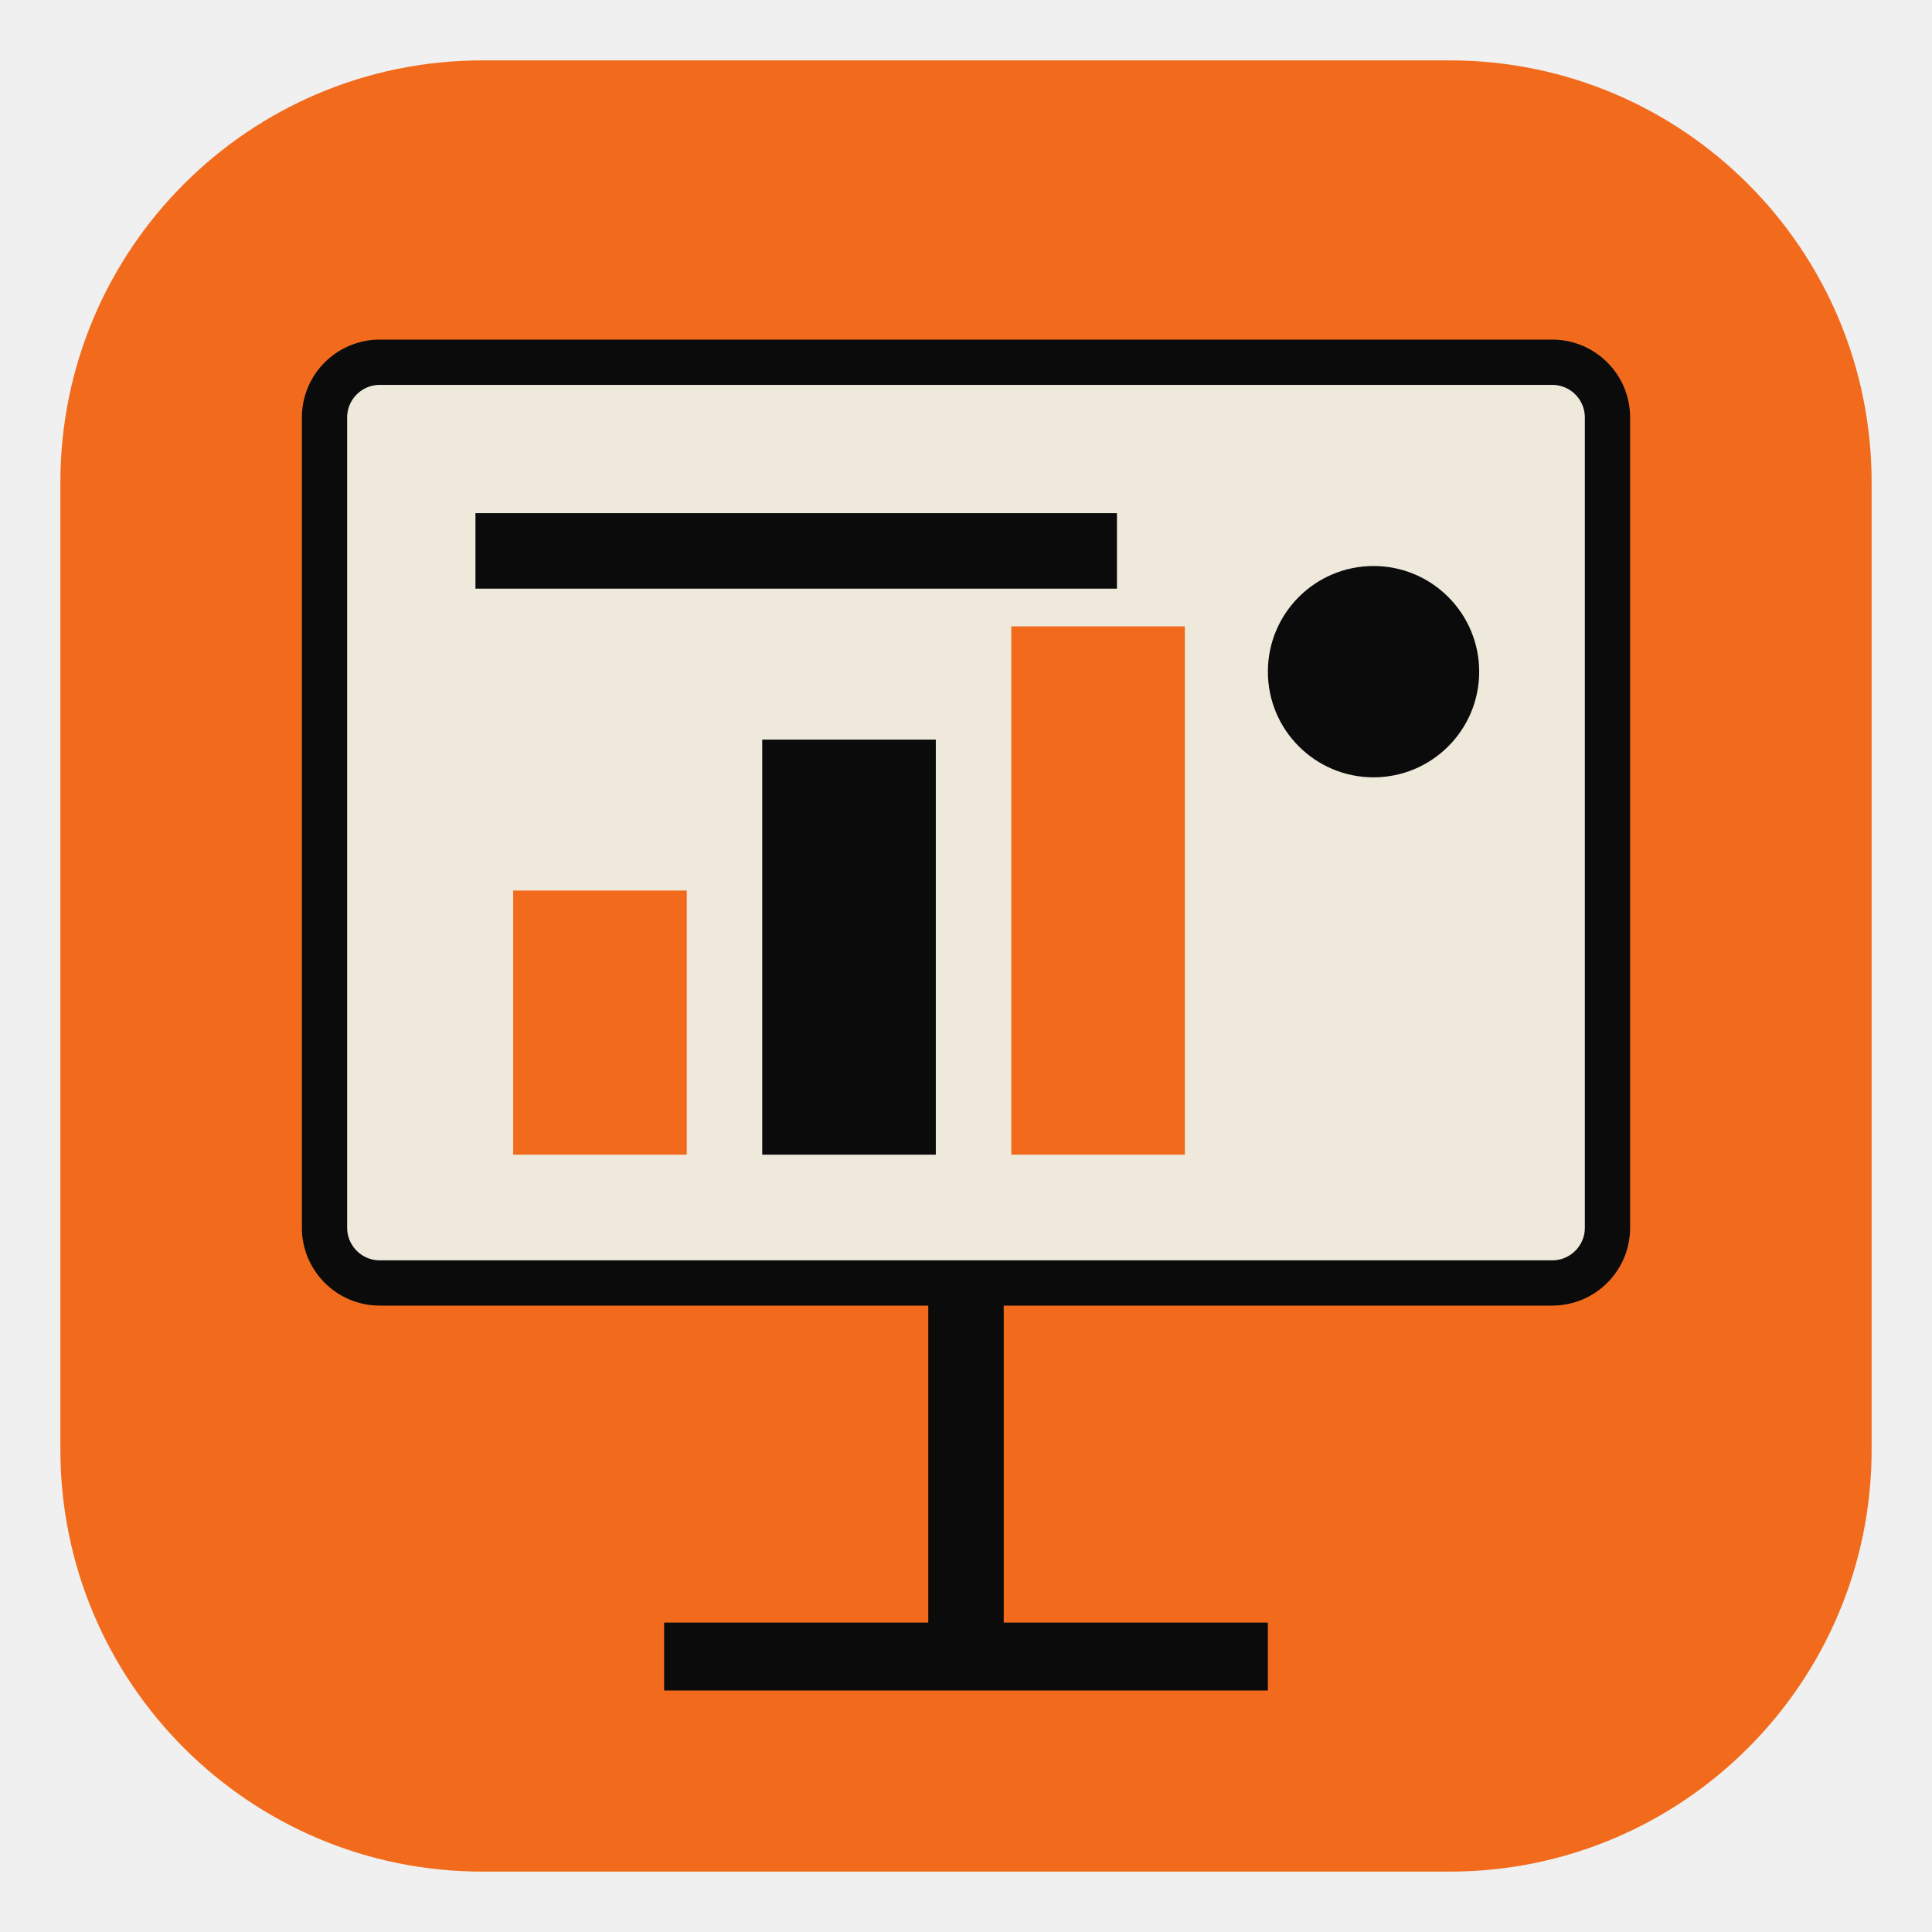
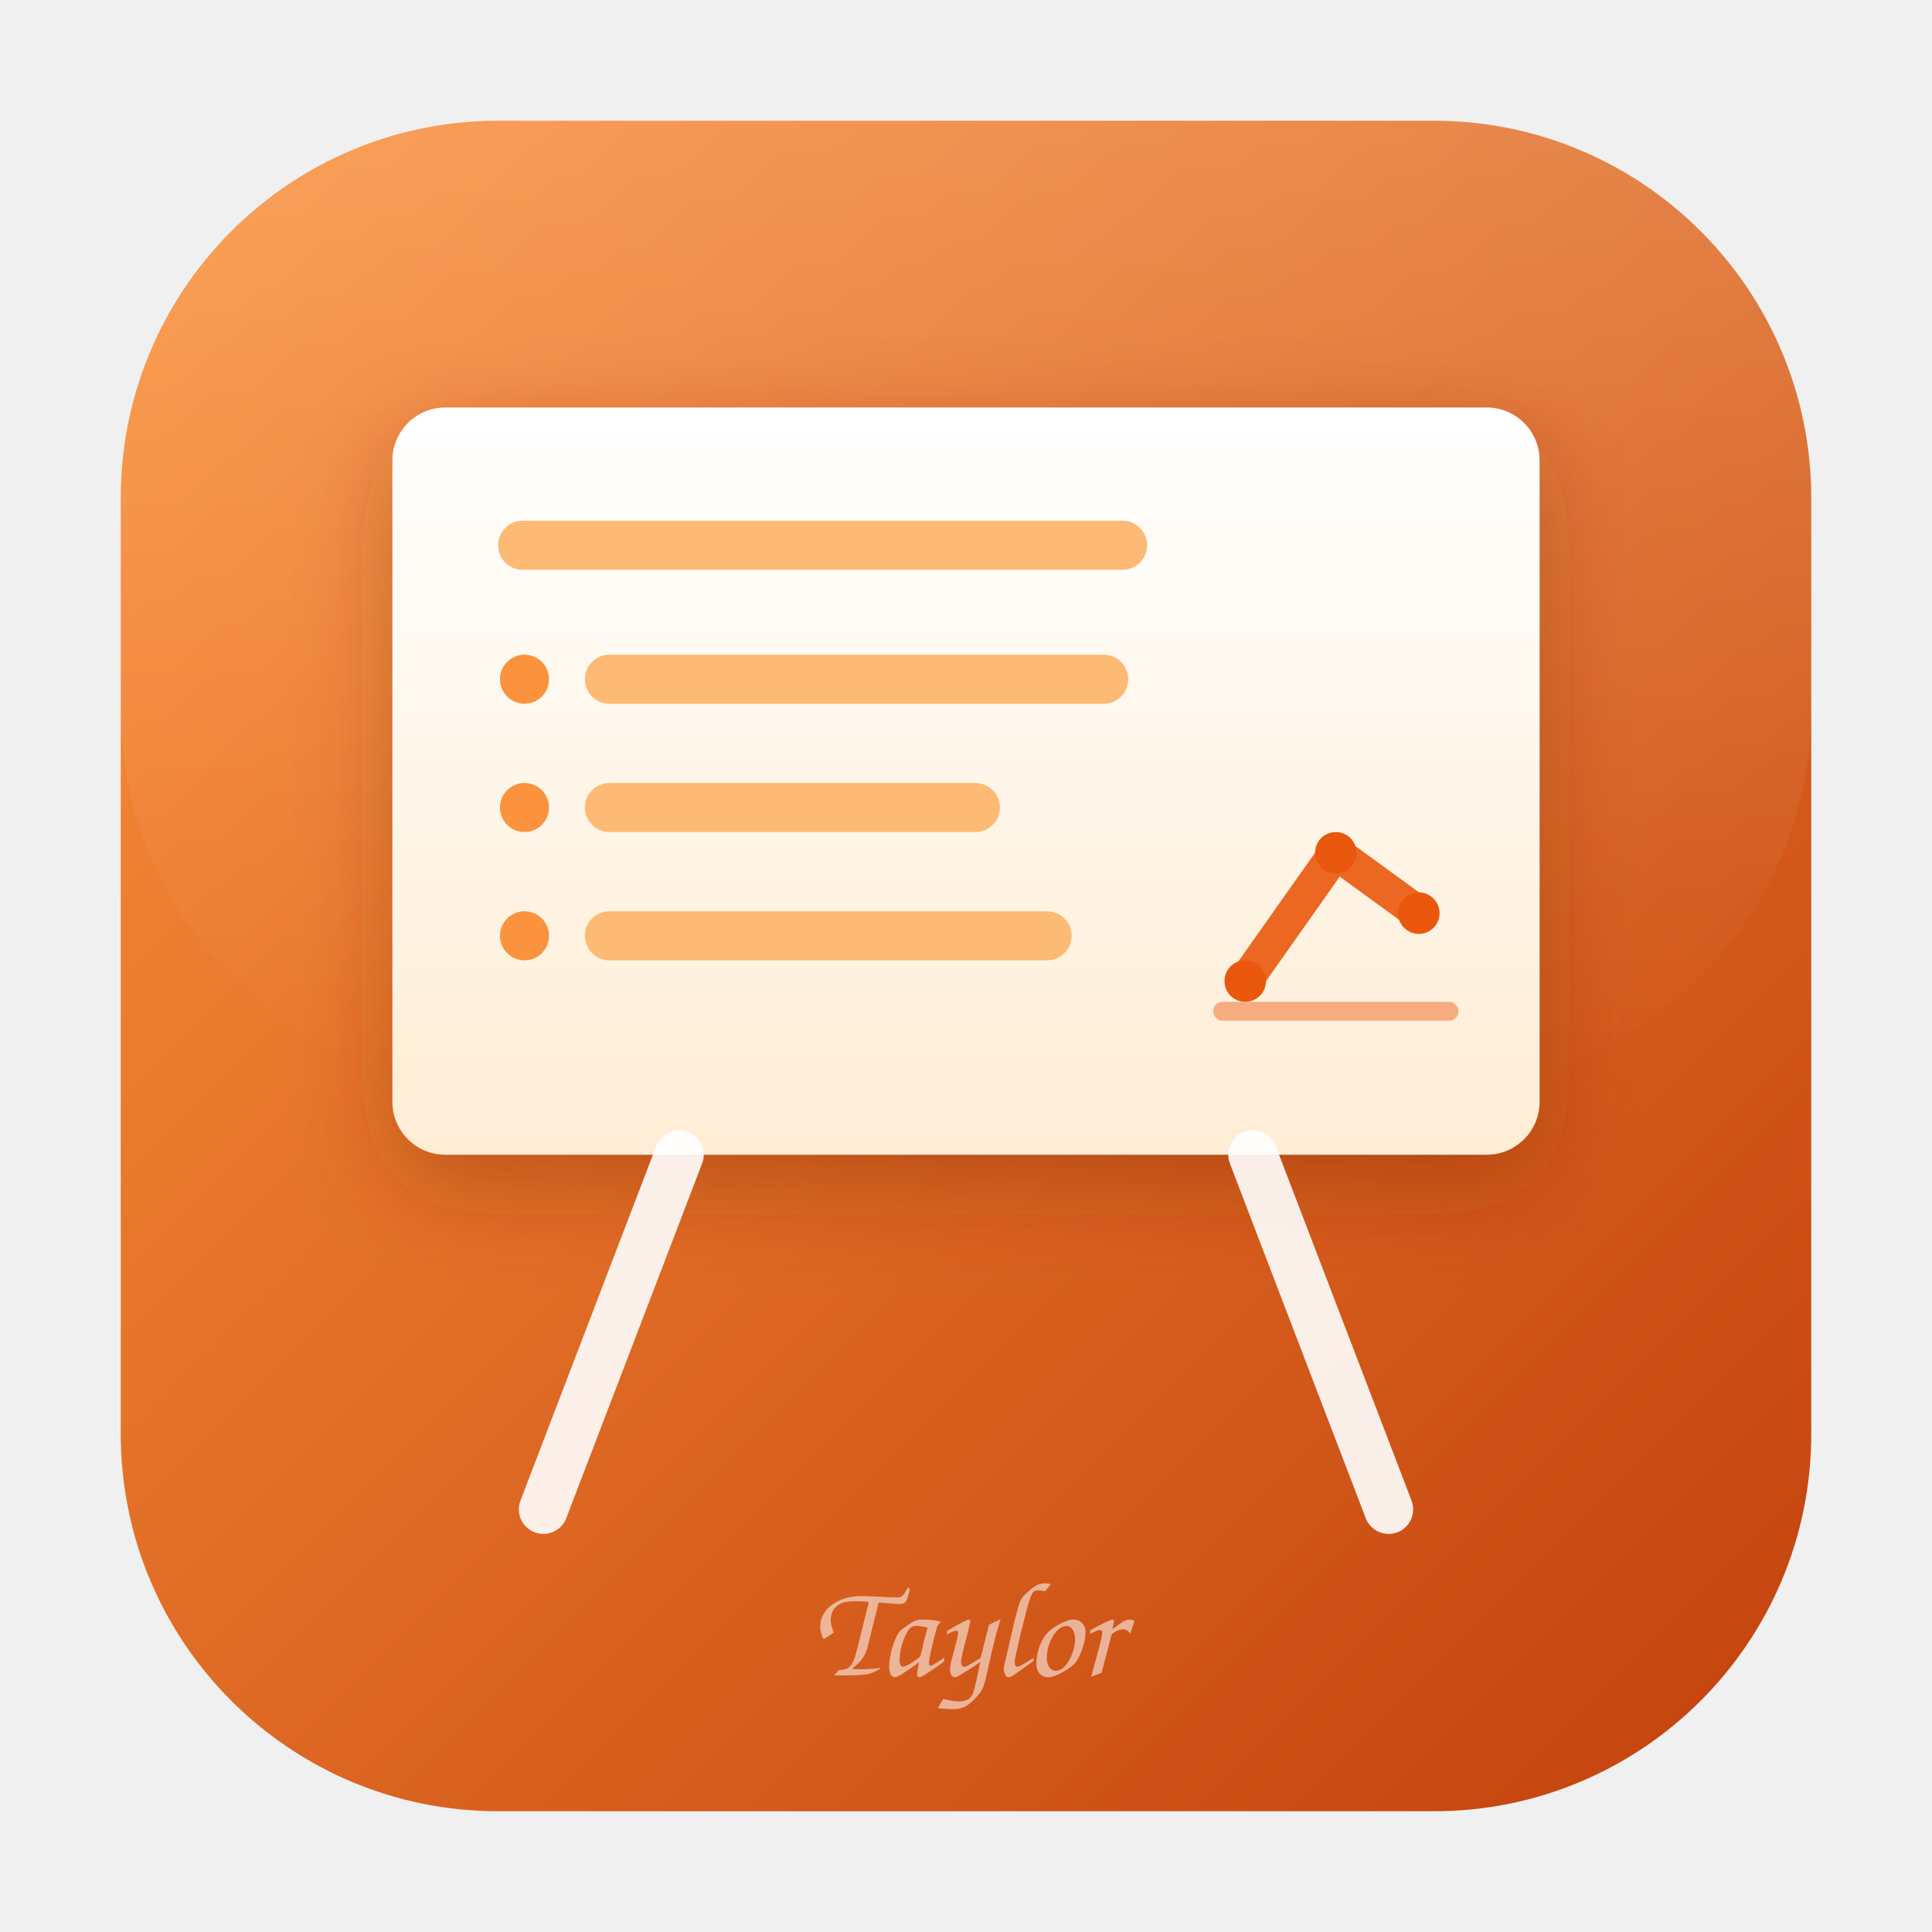
- <svg xmlns="http://www.w3.org/2000/svg" viewBox="0 0 512 512">
-   <rect x="16" y="16" width="480" height="480" rx="111.84" fill="#f26b1d" />
-   <rect x="246" y="330" width="20" height="110" fill="#0b0b0c" />
-   <rect x="176" y="430" width="160" height="18" fill="#0b0b0c" />
-   <rect x="86" y="96" width="340" height="244" rx="14.64" fill="#efe9dc" stroke="#0b0b0c" stroke-width="12" />
-   <rect x="126" y="136" width="170" height="20" fill="#0b0b0c" />
-   <rect x="136" y="236" width="46" height="70" fill="#f26b1d" />
-   <rect x="202" y="196" width="46" height="110" fill="#0b0b0c" />
-   <rect x="268" y="166" width="46" height="140" fill="#f26b1d" />
-   <circle cx="364" cy="178" r="28" fill="#0b0b0c" />
+ <svg xmlns="http://www.w3.org/2000/svg" width="1024" height="1024" viewBox="0 0 1024 1024">
+   <defs>
+     <linearGradient id="bg" x1="0" y1="0" x2="1" y2="1">
+       <stop offset="0" stop-color="#fb923c" />
+       <stop offset="1" stop-color="#c2410c" />
+     </linearGradient>
+     <linearGradient id="sheen" x1="0" y1="0" x2="0" y2="1">
+       <stop offset="0" stop-color="#ffffff" stop-opacity="0.16" />
+       <stop offset="1" stop-color="#ffffff" stop-opacity="0" />
+     </linearGradient>
+     <linearGradient id="slide" x1="0" y1="0" x2="0" y2="1">
+       <stop offset="0" stop-color="#ffffff" />
+       <stop offset="1" stop-color="#ffedd5" />
+     </linearGradient>
+     <filter id="shadow" x="-20%" y="-20%" width="140%" height="140%">
+       <feDropShadow dx="0" dy="16" stdDeviation="24" flood-color="#7c2d12" flood-opacity="0.35" />
+     </filter>
+   </defs>
+   <rect x="64" y="64" width="896" height="896" rx="200" fill="url(#bg)" />
+   <rect x="64" y="64" width="896" height="512" rx="200" fill="url(#sheen)" />
+   <g filter="url(#shadow)">
+     <rect x="208" y="216" width="608" height="396" rx="28" fill="url(#slide)" />
+     <rect x="264" y="276" width="344" height="26" rx="13" fill="#fdba74" />
+     <g fill="#fb923c">
+       <circle cx="278" cy="360" r="13" />
+       <circle cx="278" cy="428" r="13" />
+       <circle cx="278" cy="496" r="13" />
+     </g>
+     <g fill="#fdba74">
+       <rect x="310" y="347" width="288" height="26" rx="13" />
+       <rect x="310" y="415" width="220" height="26" rx="13" />
+       <rect x="310" y="483" width="258" height="26" rx="13" />
+     </g>
+     <g stroke="#ea580c" fill="none" opacity="0.9">
+       <path d="M648 536 H768" stroke-width="10" stroke-linecap="round" opacity="0.5" />
+       <path d="M660 520 L708 452 L752 484" stroke-width="18" stroke-linecap="round" stroke-linejoin="round" />
+     </g>
+     <g fill="#ea580c">
+       <circle cx="660" cy="520" r="11" />
+       <circle cx="708" cy="452" r="11" />
+       <circle cx="752" cy="484" r="11" />
+     </g>
+   </g>
+   <g stroke="#ffffff" stroke-width="26" stroke-linecap="round" opacity="0.9">
+     <path d="M360 612 L288 800" />
+     <path d="M664 612 L736 800" />
+   </g>
+   <text x="512" y="888" font-family="'Segoe Script','Brush Script MT',cursive" font-size="72" fill="#ffffff" opacity="0.55" text-anchor="middle">Taylor</text>
</svg>
